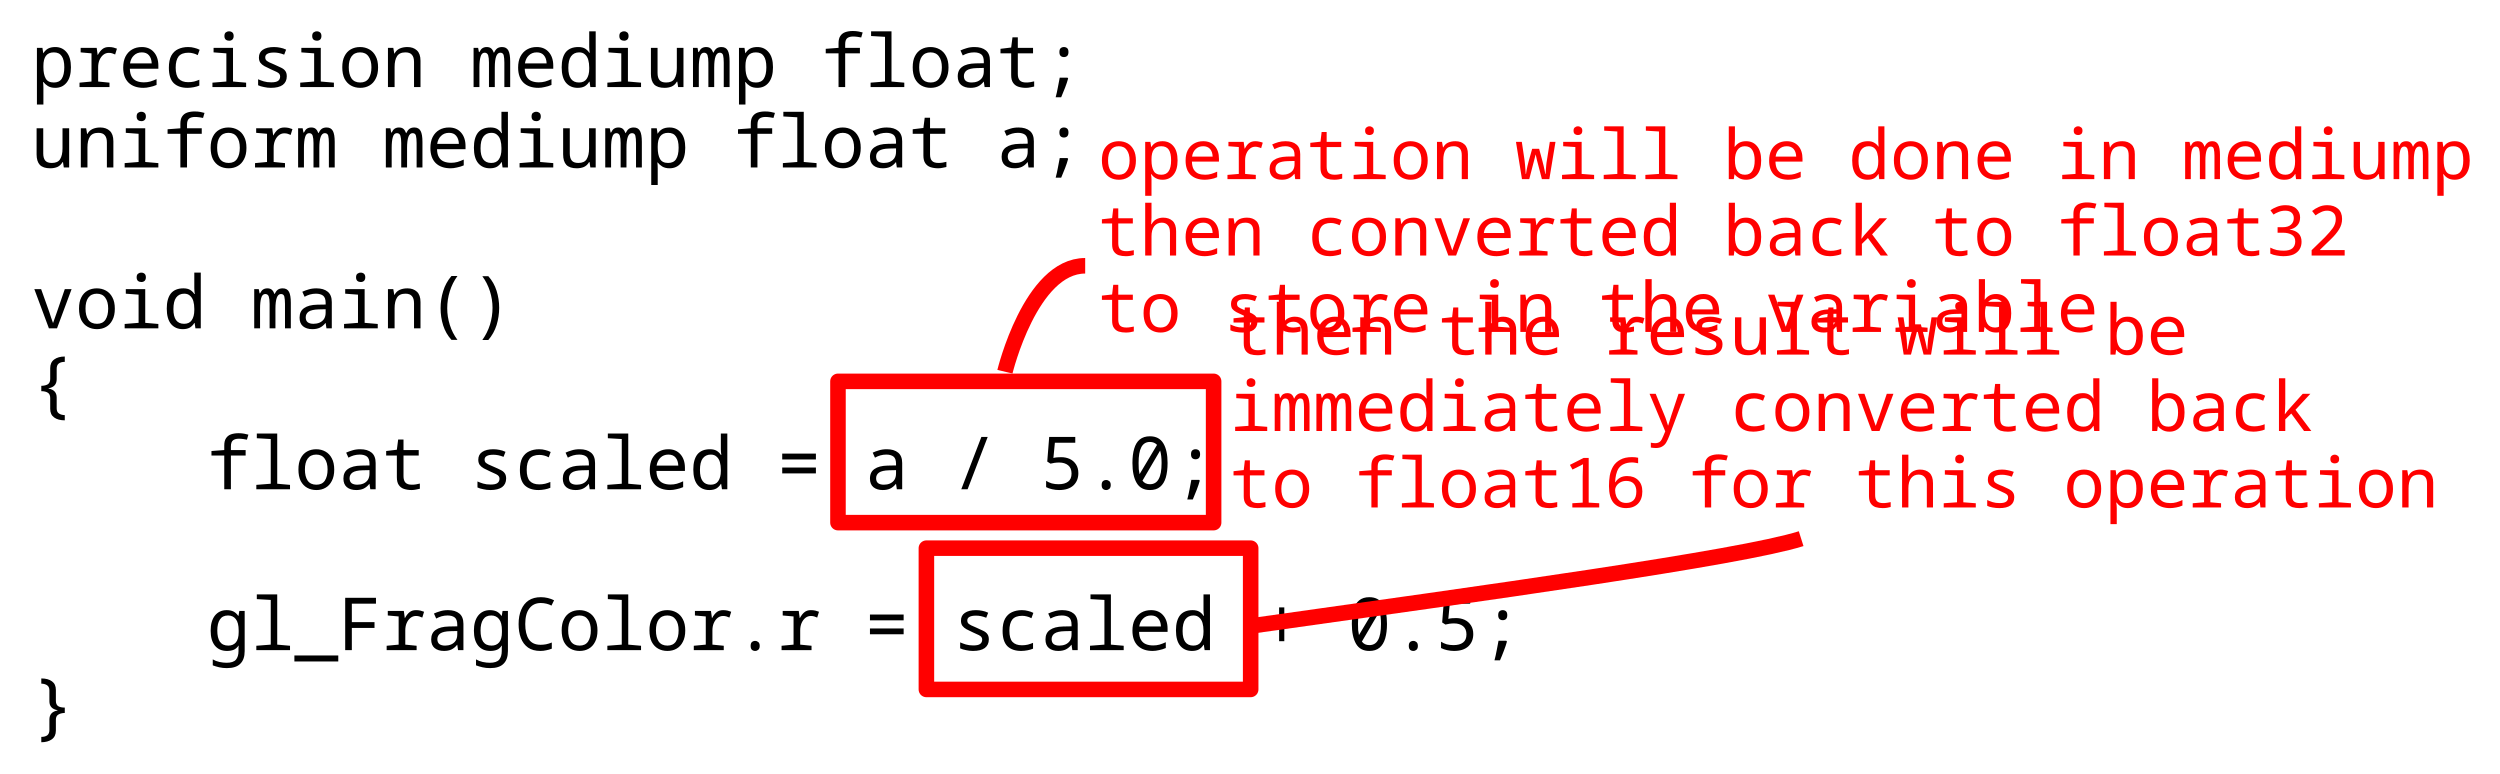
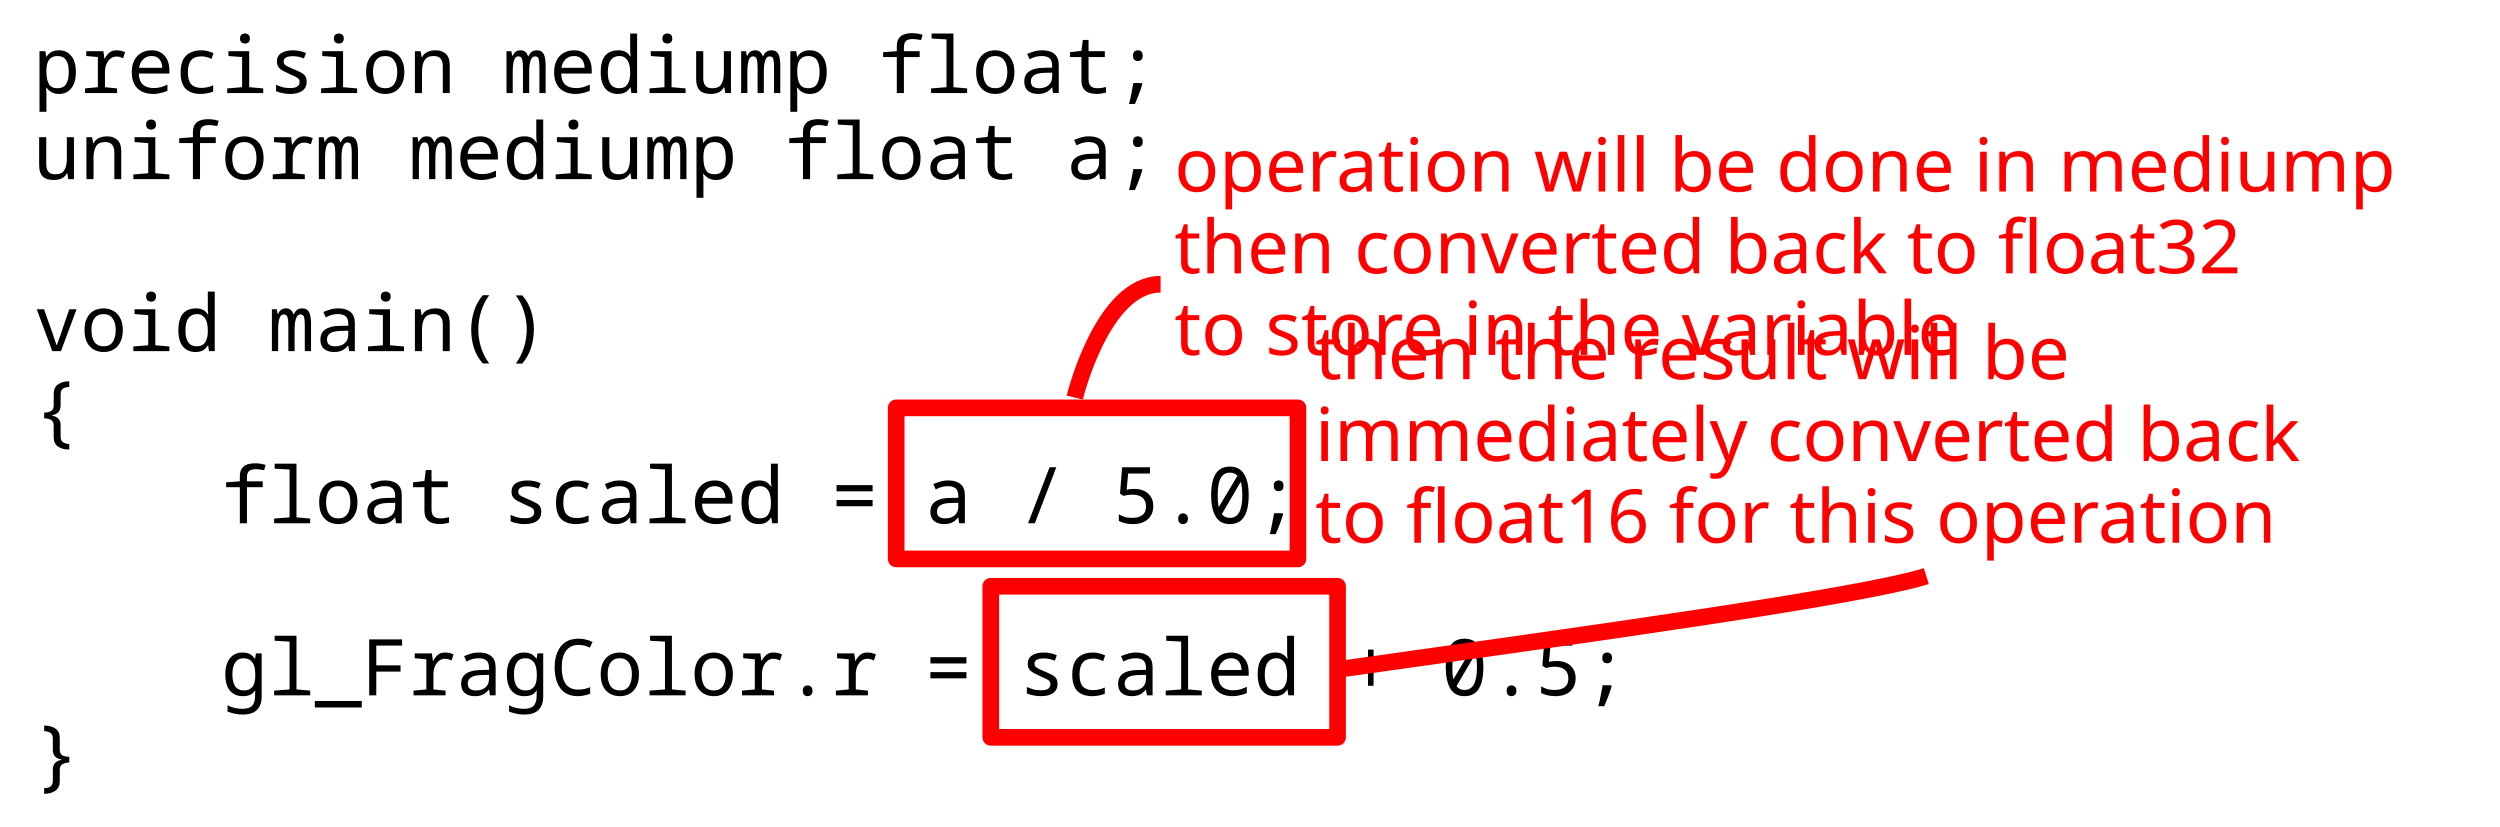
- <svg xmlns="http://www.w3.org/2000/svg" width="241.201mm" height="74.601mm" viewBox="0 0 241.201 74.601" version="1.1" id="svg8">
+ <svg xmlns="http://www.w3.org/2000/svg" width="225.53mm" height="74.601mm" viewBox="0 0 225.53 74.601" version="1.1" id="svg8">
  <defs id="defs2" />
  <g id="layer1" transform="translate(-23.78506,-177.7356)">
    <text xml:space="preserve" style="font-style:normal;font-variant:normal;font-weight:normal;font-stretch:normal;font-size:7.056px;line-height:110%;font-family:'Noto Sans Mono';-inkscape-font-specification:'Noto Sans Mono, Normal';font-variant-ligatures:normal;font-variant-position:normal;font-variant-caps:normal;font-variant-numeric:normal;font-variant-alternates:normal;font-feature-settings:normal;text-indent:0;text-align:start;text-decoration:none;text-decoration-line:none;text-decoration-style:solid;text-decoration-color:#000000;letter-spacing:0px;word-spacing:0px;text-transform:none;writing-mode:lr-tb;direction:ltr;text-orientation:mixed;dominant-baseline:auto;baseline-shift:baseline;text-anchor:start;white-space:normal;shape-padding:0;opacity:1;vector-effect:none;fill:#000000;fill-opacity:1;stroke:none;stroke-width:0.949px;stroke-linecap:butt;stroke-linejoin:miter;stroke-miterlimit:4;stroke-dasharray:none;stroke-dashoffset:0;stroke-opacity:1" x="26.785" y="186.133" id="text897">
      <tspan x="26.785" y="186.133" style="font-style:normal;font-variant:normal;font-weight:normal;font-stretch:normal;font-size:7.056px;font-family:'Noto Sans Mono';-inkscape-font-specification:'Noto Sans Mono, Normal';font-variant-ligatures:normal;font-variant-caps:normal;font-variant-numeric:normal;font-feature-settings:normal;text-align:start;writing-mode:lr-tb;text-anchor:start;stroke-width:0.949px" id="tspan2460">precision mediump float;</tspan>
      <tspan x="26.785" y="193.894" style="font-style:normal;font-variant:normal;font-weight:normal;font-stretch:normal;font-size:7.056px;font-family:'Noto Sans Mono';-inkscape-font-specification:'Noto Sans Mono, Normal';font-variant-ligatures:normal;font-variant-caps:normal;font-variant-numeric:normal;font-feature-settings:normal;text-align:start;writing-mode:lr-tb;text-anchor:start;stroke-width:0.949px" id="tspan2575">uniform mediump float a;</tspan>
      <tspan x="26.785" y="201.655" style="font-style:normal;font-variant:normal;font-weight:normal;font-stretch:normal;font-size:7.056px;font-family:'Noto Sans Mono';-inkscape-font-specification:'Noto Sans Mono, Normal';font-variant-ligatures:normal;font-variant-caps:normal;font-variant-numeric:normal;font-feature-settings:normal;text-align:start;writing-mode:lr-tb;text-anchor:start;stroke-width:0.949px" id="tspan2577" />
      <tspan x="26.785" y="209.416" style="font-style:normal;font-variant:normal;font-weight:normal;font-stretch:normal;font-size:7.056px;font-family:'Noto Sans Mono';-inkscape-font-specification:'Noto Sans Mono, Normal';font-variant-ligatures:normal;font-variant-caps:normal;font-variant-numeric:normal;font-feature-settings:normal;text-align:start;writing-mode:lr-tb;text-anchor:start;stroke-width:0.949px" id="tspan2579">void main()</tspan>
      <tspan x="26.785" y="217.178" style="font-style:normal;font-variant:normal;font-weight:normal;font-stretch:normal;font-size:7.056px;font-family:'Noto Sans Mono';-inkscape-font-specification:'Noto Sans Mono, Normal';font-variant-ligatures:normal;font-variant-caps:normal;font-variant-numeric:normal;font-feature-settings:normal;text-align:start;writing-mode:lr-tb;text-anchor:start;stroke-width:0.949px" id="tspan2581">{</tspan>
      <tspan x="26.785" y="224.939" style="font-style:normal;font-variant:normal;font-weight:normal;font-stretch:normal;font-size:7.056px;font-family:'Noto Sans Mono';-inkscape-font-specification:'Noto Sans Mono, Normal';font-variant-ligatures:normal;font-variant-caps:normal;font-variant-numeric:normal;font-feature-settings:normal;text-align:start;writing-mode:lr-tb;text-anchor:start;stroke-width:0.949px" id="tspan2583">    float scaled = a / 5.0;</tspan>
      <tspan x="26.785" y="232.7" style="font-style:normal;font-variant:normal;font-weight:normal;font-stretch:normal;font-size:7.056px;font-family:'Noto Sans Mono';-inkscape-font-specification:'Noto Sans Mono, Normal';font-variant-ligatures:normal;font-variant-caps:normal;font-variant-numeric:normal;font-feature-settings:normal;text-align:start;writing-mode:lr-tb;text-anchor:start;stroke-width:0.949px" id="tspan2585" />
      <tspan x="26.785" y="240.461" style="font-style:normal;font-variant:normal;font-weight:normal;font-stretch:normal;font-size:7.056px;font-family:'Noto Sans Mono';-inkscape-font-specification:'Noto Sans Mono, Normal';font-variant-ligatures:normal;font-variant-caps:normal;font-variant-numeric:normal;font-feature-settings:normal;text-align:start;writing-mode:lr-tb;text-anchor:start;stroke-width:0.949px" id="tspan2587">    gl_FragColor.r = scaled + 0.5;</tspan>
      <tspan x="26.785" y="248.222" style="font-style:normal;font-variant:normal;font-weight:normal;font-stretch:normal;font-size:7.056px;font-family:'Noto Sans Mono';-inkscape-font-specification:'Noto Sans Mono, Normal';font-variant-ligatures:normal;font-variant-caps:normal;font-variant-numeric:normal;font-feature-settings:normal;text-align:start;writing-mode:lr-tb;text-anchor:start;stroke-width:0.949px" id="tspan2589">}</tspan>
      <tspan x="26.785" y="255.983" style="font-style:normal;font-variant:normal;font-weight:normal;font-stretch:normal;font-size:7.056px;font-family:'Noto Sans Mono';-inkscape-font-specification:'Noto Sans Mono, Normal';font-variant-ligatures:normal;font-variant-caps:normal;font-variant-numeric:normal;font-feature-settings:normal;text-align:start;writing-mode:lr-tb;text-anchor:start;stroke-width:0.949px" id="tspan2591" />
    </text>
  </g>
  <g id="layer2" style="display:inline" transform="translate(-23.78506,-46.73568)">
    <rect style="opacity:1;fill:none;fill-opacity:1;stroke:#ff0000;stroke-width:1.5;stroke-linecap:round;stroke-linejoin:round;stroke-miterlimit:4;stroke-dasharray:none;stroke-dashoffset:0;stroke-opacity:1;paint-order:stroke markers fill" id="rect2593" width="36.242" height="13.629" x="104.633" y="83.529" />
-     <text xml:space="preserve" style="font-style:normal;font-variant:normal;font-weight:normal;font-stretch:normal;font-size:6.703px;line-height:110%;font-family:'Noto Sans Mono';-inkscape-font-specification:'Noto Sans Mono, Normal';font-variant-ligatures:normal;font-variant-position:normal;font-variant-caps:normal;font-variant-numeric:normal;font-variant-alternates:normal;font-feature-settings:normal;text-indent:0;text-align:start;text-decoration:none;text-decoration-line:none;text-decoration-style:solid;text-decoration-color:#000000;letter-spacing:0px;word-spacing:0px;text-transform:none;writing-mode:lr-tb;direction:ltr;text-orientation:mixed;dominant-baseline:auto;baseline-shift:baseline;text-anchor:start;white-space:normal;shape-padding:0;opacity:1;vector-effect:none;fill:#ff0000;fill-opacity:1;stroke:none;stroke-width:0.265px;stroke-linecap:butt;stroke-linejoin:miter;stroke-miterlimit:4;stroke-dasharray:none;stroke-dashoffset:0;stroke-opacity:1" x="129.723" y="64.014" id="text2597">
-       <tspan id="tspan2595" x="129.723" y="64.014" style="font-style:normal;font-variant:normal;font-weight:normal;font-stretch:normal;font-size:6.703px;font-family:'Noto Sans Mono';-inkscape-font-specification:'Noto Sans Mono, Normal';font-variant-ligatures:normal;font-variant-caps:normal;font-variant-numeric:normal;font-feature-settings:normal;text-align:start;writing-mode:lr-tb;text-anchor:start;fill:#ff0000;stroke-width:0.265px">operation will be done in mediump</tspan>
-       <tspan x="129.723" y="71.387" style="font-style:normal;font-variant:normal;font-weight:normal;font-stretch:normal;font-size:6.703px;font-family:'Noto Sans Mono';-inkscape-font-specification:'Noto Sans Mono, Normal';font-variant-ligatures:normal;font-variant-caps:normal;font-variant-numeric:normal;font-feature-settings:normal;text-align:start;writing-mode:lr-tb;text-anchor:start;fill:#ff0000;stroke-width:0.265px" id="tspan2599">then converted back to float32</tspan>
-       <tspan x="129.723" y="78.76" style="font-style:normal;font-variant:normal;font-weight:normal;font-stretch:normal;font-size:6.703px;font-family:'Noto Sans Mono';-inkscape-font-specification:'Noto Sans Mono, Normal';font-variant-ligatures:normal;font-variant-caps:normal;font-variant-numeric:normal;font-feature-settings:normal;text-align:start;writing-mode:lr-tb;text-anchor:start;fill:#ff0000;stroke-width:0.265px" id="tspan2601">to store in the variable</tspan>
+     <text xml:space="preserve" style="font-style:normal;font-variant:normal;font-weight:normal;font-stretch:normal;font-size:6.703px;line-height:110%;font-family:sans-serif;-inkscape-font-specification:'sans-serif, Normal';font-variant-ligatures:normal;font-variant-position:normal;font-variant-caps:normal;font-variant-numeric:normal;font-variant-alternates:normal;font-feature-settings:normal;text-indent:0;text-align:start;text-decoration:none;text-decoration-line:none;text-decoration-style:solid;text-decoration-color:#000000;letter-spacing:0px;word-spacing:0px;text-transform:none;writing-mode:lr-tb;direction:ltr;text-orientation:mixed;dominant-baseline:auto;baseline-shift:baseline;text-anchor:start;white-space:normal;shape-padding:0;opacity:1;vector-effect:none;fill:#ff0000;fill-opacity:1;stroke:none;stroke-width:0.265px;stroke-linecap:butt;stroke-linejoin:miter;stroke-miterlimit:4;stroke-dasharray:none;stroke-dashoffset:0;stroke-opacity:1" x="129.723" y="64.014" id="text2597">
+       <tspan id="tspan2595" x="129.723" y="64.014" style="font-style:normal;font-variant:normal;font-weight:normal;font-stretch:normal;font-size:6.703px;font-family:sans-serif;-inkscape-font-specification:'sans-serif, Normal';font-variant-ligatures:normal;font-variant-caps:normal;font-variant-numeric:normal;font-feature-settings:normal;text-align:start;writing-mode:lr-tb;text-anchor:start;fill:#ff0000;stroke-width:0.265px">operation will be done in mediump</tspan>
+       <tspan x="129.723" y="71.387" style="font-style:normal;font-variant:normal;font-weight:normal;font-stretch:normal;font-size:6.703px;font-family:sans-serif;-inkscape-font-specification:'sans-serif, Normal';font-variant-ligatures:normal;font-variant-caps:normal;font-variant-numeric:normal;font-feature-settings:normal;text-align:start;writing-mode:lr-tb;text-anchor:start;fill:#ff0000;stroke-width:0.265px" id="tspan2599">then converted back to float32</tspan>
+       <tspan x="129.723" y="78.76" style="font-style:normal;font-variant:normal;font-weight:normal;font-stretch:normal;font-size:6.703px;font-family:sans-serif;-inkscape-font-specification:'sans-serif, Normal';font-variant-ligatures:normal;font-variant-caps:normal;font-variant-numeric:normal;font-feature-settings:normal;text-align:start;writing-mode:lr-tb;text-anchor:start;fill:#ff0000;stroke-width:0.265px" id="tspan2601">to store in the variable</tspan>
    </text>
    <path style="fill:none;fill-rule:evenodd;stroke:#ff0000;stroke-width:1.5;stroke-linecap:butt;stroke-linejoin:miter;stroke-miterlimit:4;stroke-dasharray:none;stroke-opacity:1" d="m 120.74,82.6 c 0,0 2.478,-10.222 7.744,-10.222" id="path2607" />
  </g>
-   <g id="layer5" style="display:inline">
+   <g id="layer5" style="display:inline" transform="translate(1.1743164e-7,-3.096695e-6)">
    <rect y="52.888" x="89.379" height="13.629" width="31.286" id="rect2610" style="display:inline;opacity:1;fill:none;fill-opacity:1;stroke:#ff0000;stroke-width:1.5;stroke-linecap:round;stroke-linejoin:round;stroke-miterlimit:4;stroke-dasharray:none;stroke-dashoffset:0;stroke-opacity:1;paint-order:stroke markers fill" />
-     <text id="text2619" y="34.212" x="118.638" style="font-style:normal;font-variant:normal;font-weight:normal;font-stretch:normal;font-size:6.703px;line-height:110%;font-family:'Noto Sans Mono';-inkscape-font-specification:'Noto Sans Mono, Normal';font-variant-ligatures:normal;font-variant-position:normal;font-variant-caps:normal;font-variant-numeric:normal;font-variant-alternates:normal;font-feature-settings:normal;text-indent:0;text-align:start;text-decoration:none;text-decoration-line:none;text-decoration-style:solid;text-decoration-color:#000000;letter-spacing:0px;word-spacing:0px;text-transform:none;writing-mode:lr-tb;direction:ltr;text-orientation:mixed;dominant-baseline:auto;baseline-shift:baseline;text-anchor:start;white-space:normal;shape-padding:0;display:inline;opacity:1;vector-effect:none;fill:#ff0000;fill-opacity:1;stroke:none;stroke-width:0.265px;stroke-linecap:butt;stroke-linejoin:miter;stroke-miterlimit:4;stroke-dasharray:none;stroke-dashoffset:0;stroke-opacity:1" xml:space="preserve">
-       <tspan id="tspan2617" style="font-style:normal;font-variant:normal;font-weight:normal;font-stretch:normal;font-size:6.703px;font-family:'Noto Sans Mono';-inkscape-font-specification:'Noto Sans Mono, Normal';font-variant-ligatures:normal;font-variant-caps:normal;font-variant-numeric:normal;font-feature-settings:normal;text-align:start;writing-mode:lr-tb;text-anchor:start;fill:#ff0000;stroke-width:0.265px" y="34.212" x="118.638">then the result will be</tspan>
-       <tspan style="font-style:normal;font-variant:normal;font-weight:normal;font-stretch:normal;font-size:6.703px;font-family:'Noto Sans Mono';-inkscape-font-specification:'Noto Sans Mono, Normal';font-variant-ligatures:normal;font-variant-caps:normal;font-variant-numeric:normal;font-feature-settings:normal;text-align:start;writing-mode:lr-tb;text-anchor:start;fill:#ff0000;stroke-width:0.265px" y="41.585" x="118.638" id="tspan2630">immediately converted back</tspan>
-       <tspan style="font-style:normal;font-variant:normal;font-weight:normal;font-stretch:normal;font-size:6.703px;font-family:'Noto Sans Mono';-inkscape-font-specification:'Noto Sans Mono, Normal';font-variant-ligatures:normal;font-variant-caps:normal;font-variant-numeric:normal;font-feature-settings:normal;text-align:start;writing-mode:lr-tb;text-anchor:start;fill:#ff0000;stroke-width:0.265px" y="48.958" x="118.638" id="tspan2632">to float16 for this operation</tspan>
+     <text id="text2619" y="34.212" x="118.638" style="font-style:normal;font-variant:normal;font-weight:normal;font-stretch:normal;font-size:6.703px;line-height:110%;font-family:sans-serif;-inkscape-font-specification:'sans-serif, Normal';font-variant-ligatures:normal;font-variant-position:normal;font-variant-caps:normal;font-variant-numeric:normal;font-variant-alternates:normal;font-feature-settings:normal;text-indent:0;text-align:start;text-decoration:none;text-decoration-line:none;text-decoration-style:solid;text-decoration-color:#000000;letter-spacing:0px;word-spacing:0px;text-transform:none;writing-mode:lr-tb;direction:ltr;text-orientation:mixed;dominant-baseline:auto;baseline-shift:baseline;text-anchor:start;white-space:normal;shape-padding:0;display:inline;opacity:1;vector-effect:none;fill:#ff0000;fill-opacity:1;stroke:none;stroke-width:0.265px;stroke-linecap:butt;stroke-linejoin:miter;stroke-miterlimit:4;stroke-dasharray:none;stroke-dashoffset:0;stroke-opacity:1" xml:space="preserve">
+       <tspan id="tspan2617" style="font-style:normal;font-variant:normal;font-weight:normal;font-stretch:normal;font-size:6.703px;font-family:sans-serif;-inkscape-font-specification:'sans-serif, Normal';font-variant-ligatures:normal;font-variant-caps:normal;font-variant-numeric:normal;font-feature-settings:normal;text-align:start;writing-mode:lr-tb;text-anchor:start;fill:#ff0000;stroke-width:0.265px" y="34.212" x="118.638">then the result will be</tspan>
+       <tspan style="font-style:normal;font-variant:normal;font-weight:normal;font-stretch:normal;font-size:6.703px;font-family:sans-serif;-inkscape-font-specification:'sans-serif, Normal';font-variant-ligatures:normal;font-variant-caps:normal;font-variant-numeric:normal;font-feature-settings:normal;text-align:start;writing-mode:lr-tb;text-anchor:start;fill:#ff0000;stroke-width:0.265px" y="41.585" x="118.638" id="tspan2630">immediately converted back</tspan>
+       <tspan style="font-style:normal;font-variant:normal;font-weight:normal;font-stretch:normal;font-size:6.703px;font-family:sans-serif;-inkscape-font-specification:'sans-serif, Normal';font-variant-ligatures:normal;font-variant-caps:normal;font-variant-numeric:normal;font-feature-settings:normal;text-align:start;writing-mode:lr-tb;text-anchor:start;fill:#ff0000;stroke-width:0.265px" y="48.958" x="118.638" id="tspan2632">to float16 for this operation</tspan>
    </text>
    <path style="fill:none;fill-rule:evenodd;stroke:#ff0000;stroke-width:1.5;stroke-linecap:butt;stroke-linejoin:miter;stroke-miterlimit:4;stroke-dasharray:none;stroke-opacity:1" d="m 121.116,60.335 c 21.993,-3.098 46.774,-6.505 52.659,-8.364" id="path2634" />
  </g>
</svg>
